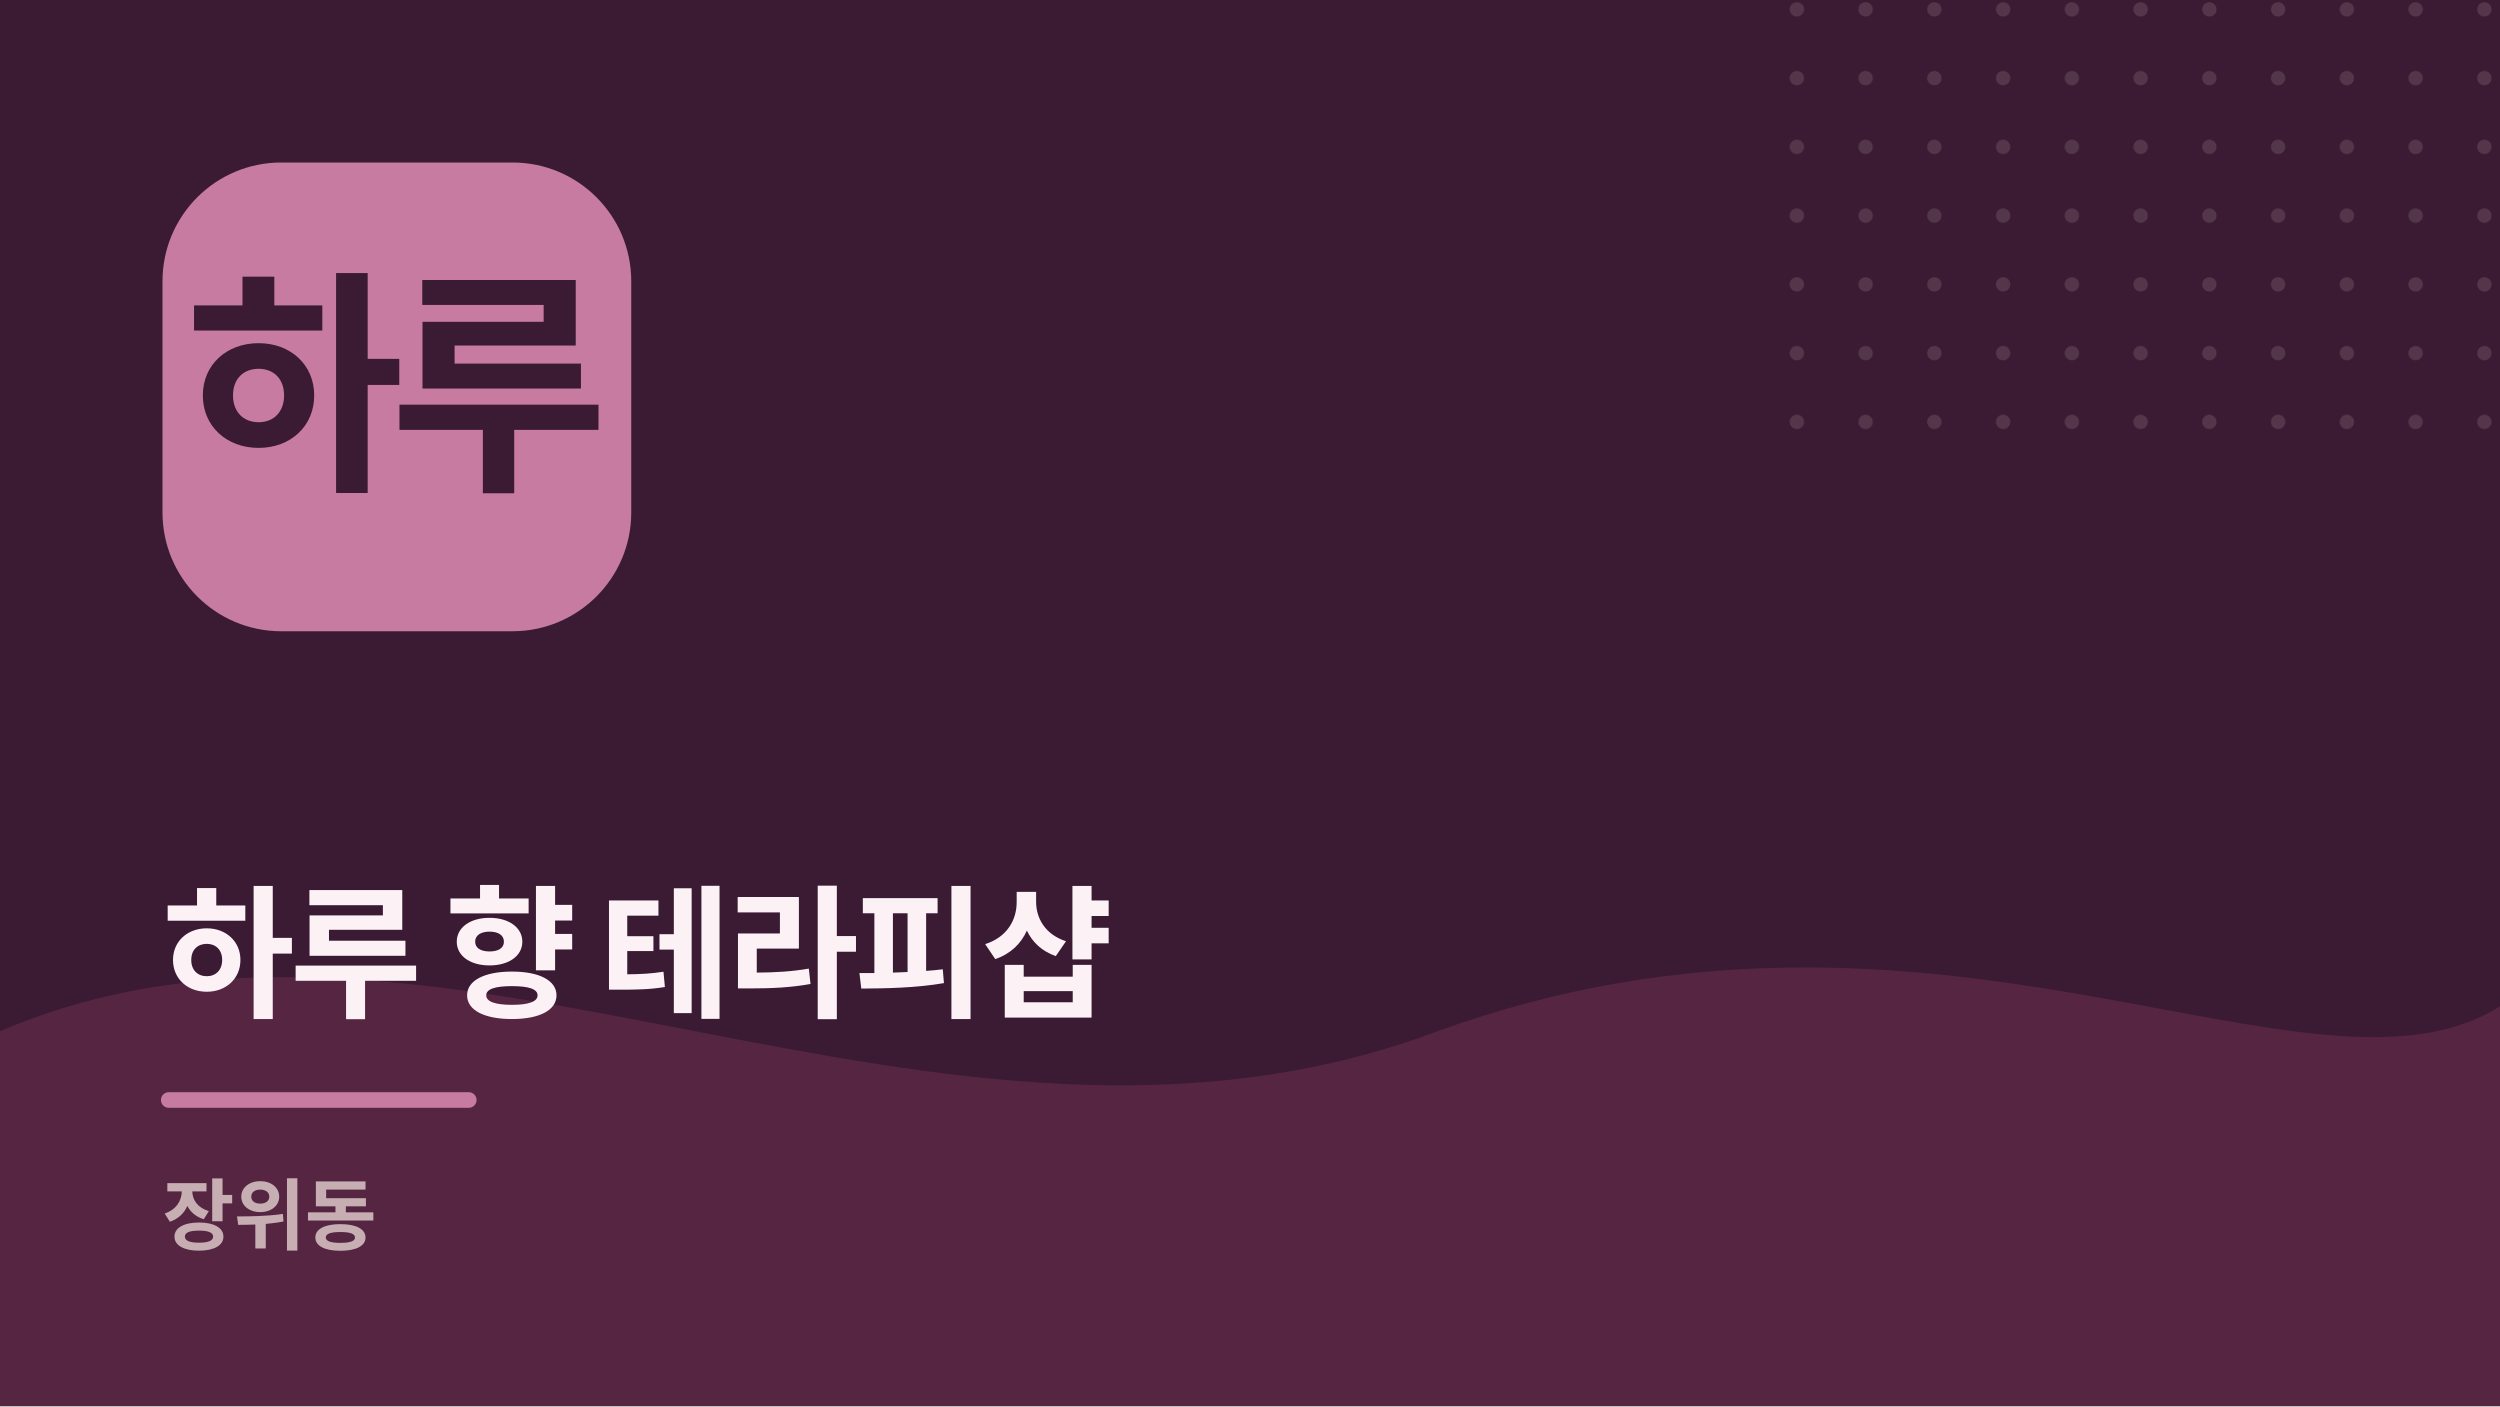
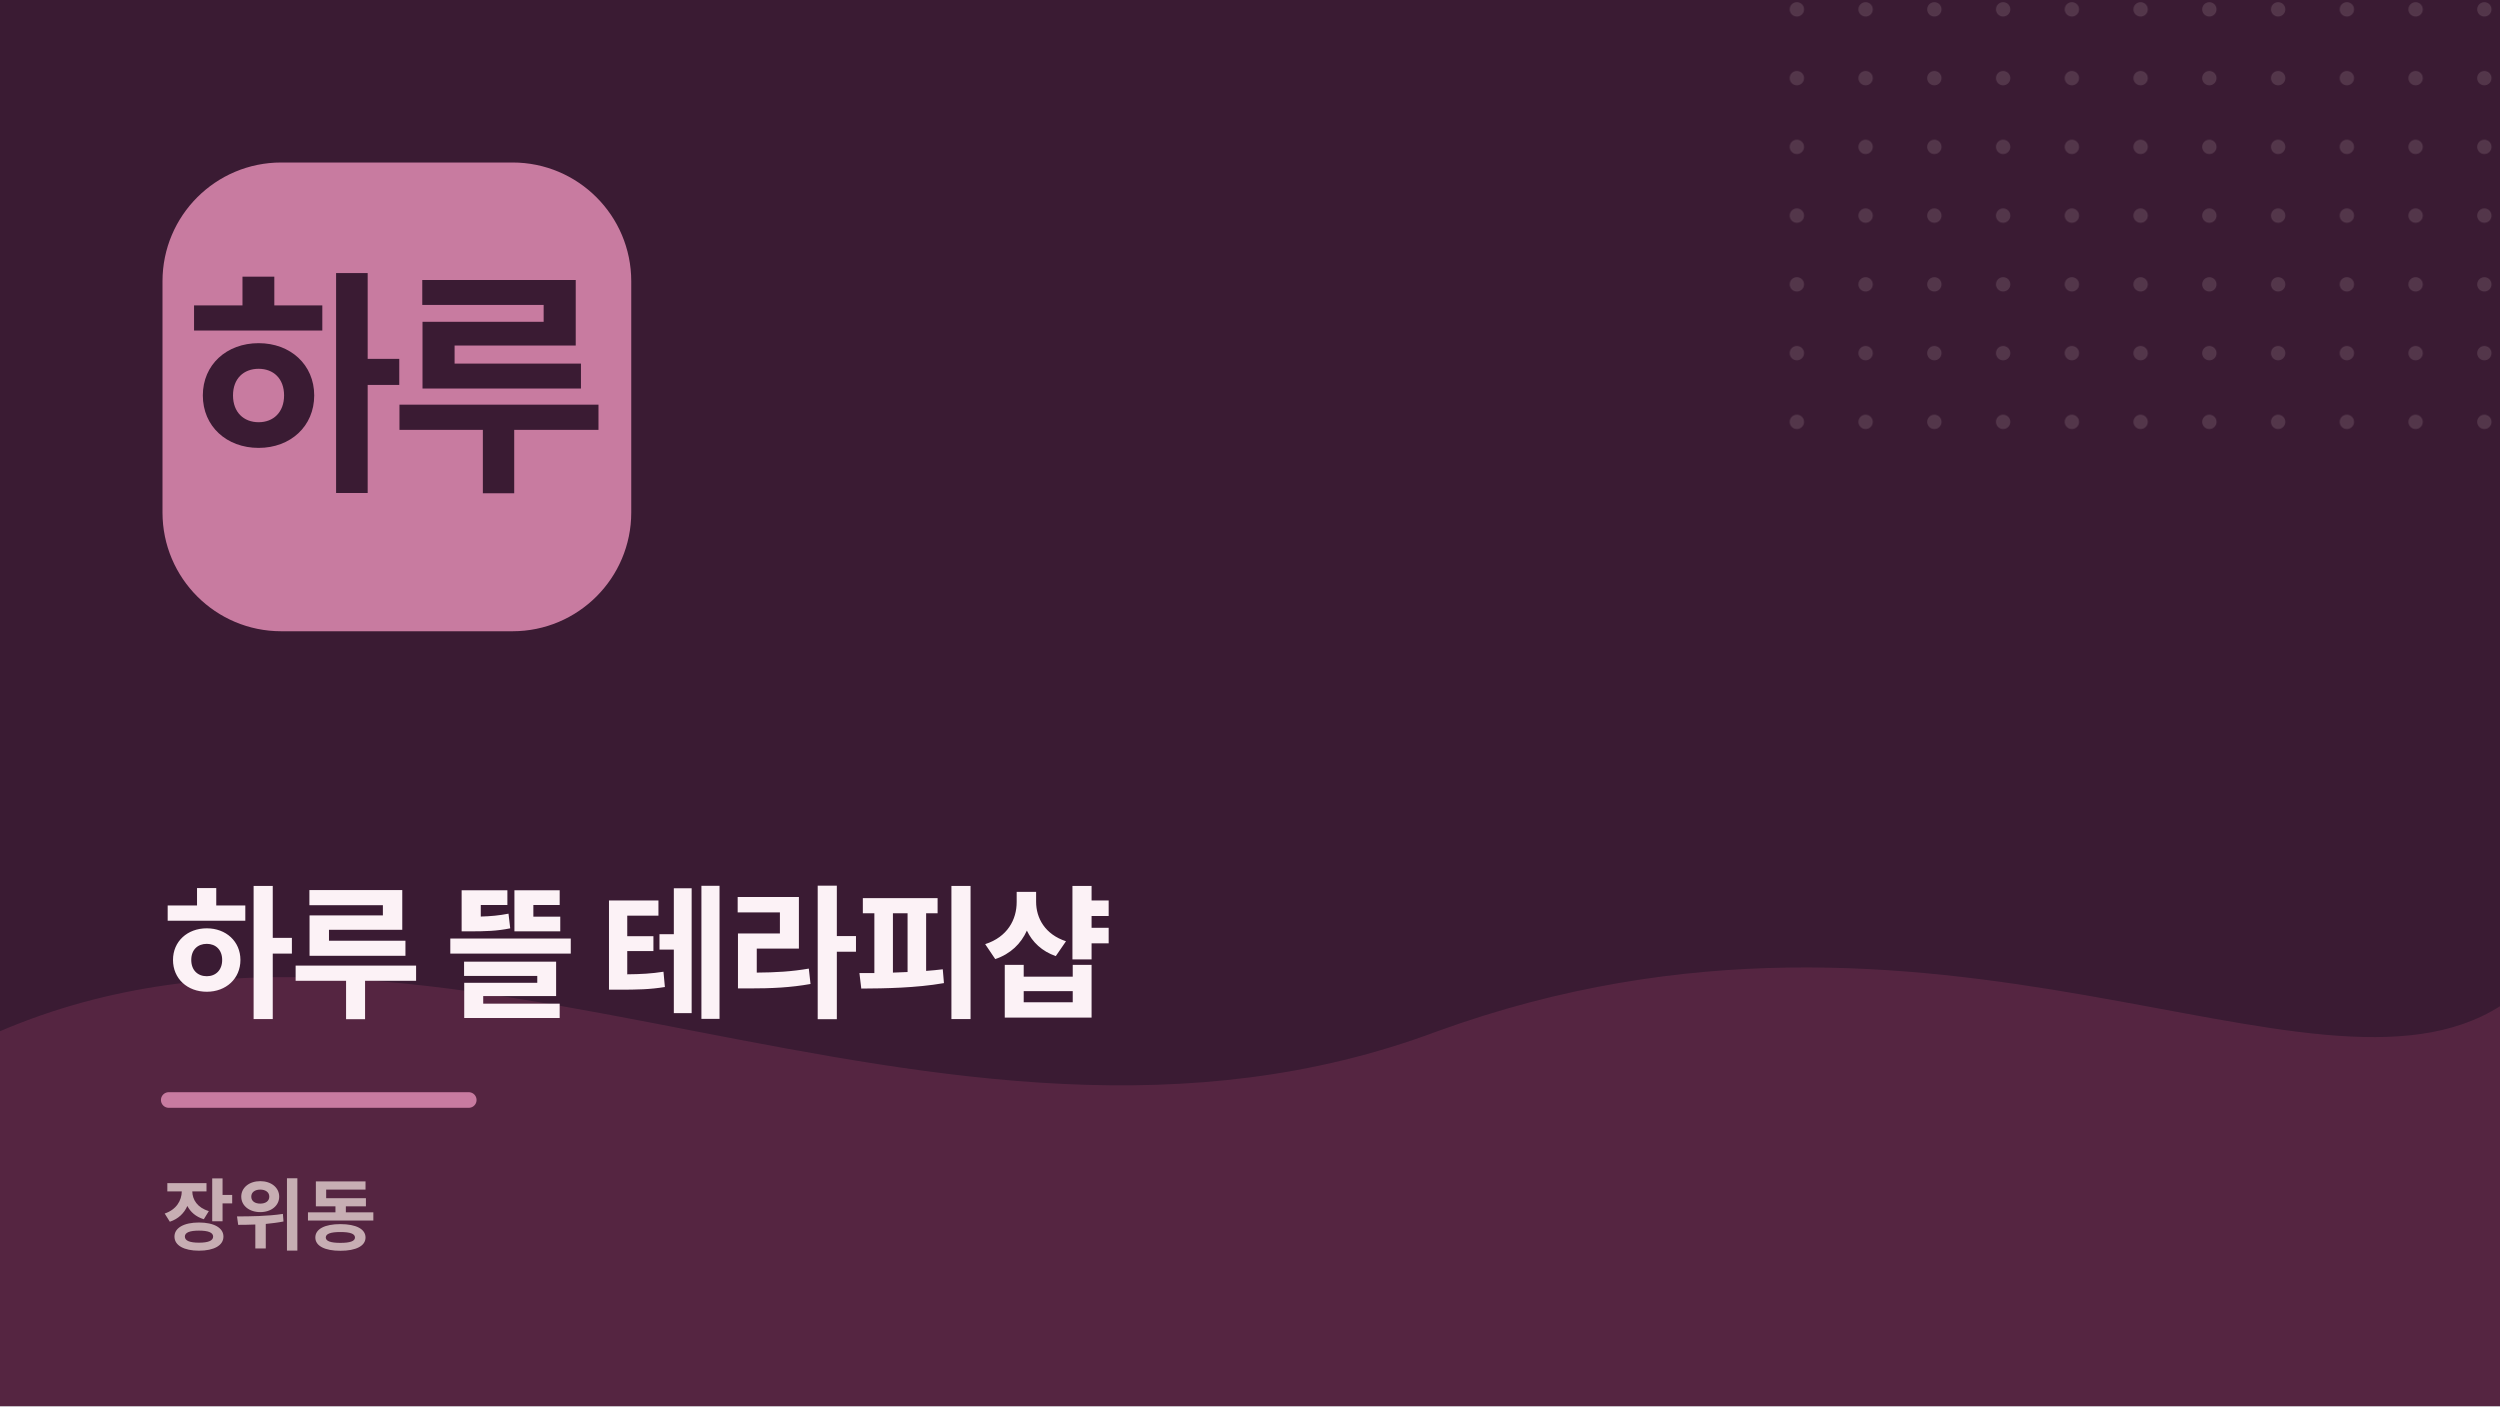
- <svg xmlns="http://www.w3.org/2000/svg" viewBox="0 0 800 450" role="img" preserveAspectRatio="xMidYMid slice" aria-label="하루 향 테라피샵 로드샵 · 방문 이미지">
+ <svg xmlns="http://www.w3.org/2000/svg" viewBox="0 0 800 450" role="img" preserveAspectRatio="xMidYMid slice" aria-label="하루 뜰 테라피샵 로드샵 · 방문 이미지">
  <defs>
    <pattern id="sd3146c91" width="22" height="22" patternUnits="userSpaceOnUse">
      <circle cx="3" cy="3" r="2.3" fill="#F3E3DF" opacity=".34" />
    </pattern>
    <style> .k-ss-m{font-family:'Pretendard Variable',Pretendard,-apple-system,'Apple SD Gothic Neo','Noto Sans KR',sans-serif;font-weight:900;letter-spacing:-.06em} .k-ss-n{font-family:'Pretendard Variable',Pretendard,-apple-system,'Apple SD Gothic Neo','Noto Sans KR',sans-serif;font-weight:850;letter-spacing:-.035em} .k-ss-s{font-family:'Pretendard Variable',Pretendard,-apple-system,'Apple SD Gothic Neo','Noto Sans KR',sans-serif;font-weight:650;letter-spacing:-.01em} </style>
  </defs>
  <rect width="800" height="450" fill="#3A1B33" />
  <path d="M0 330 C140 270 300 390 460 330 C620 272 740 360 800 322 L800 450 L0 450Z" fill="#70304F" opacity=".5" />
  <rect x="560" y="0" width="240" height="150" fill="url(#sd3146c91)" opacity=".4" />
  <rect x="52" y="52" width="150" height="150" rx="38" fill="#C87BA0" />
  <text class="k-ss-m" x="127" y="151" text-anchor="middle" font-size="76" fill="#3A1B33">하루</text>
-   <text class="k-ss-n" x="52" y="322" font-size="46" fill="#FCF2F6">하루 향 테라피샵</text>
+   <text class="k-ss-n" x="52" y="322" font-size="46" fill="#FCF2F6">하루 뜰 테라피샵</text>
  <line x1="54" y1="352" x2="150" y2="352" stroke="#C87BA0" stroke-width="5" stroke-linecap="round" />
  <text class="k-ss-s" x="52" y="398" font-size="25" fill="#F3E3DF" fill-opacity=".72">장위동</text>
</svg>
